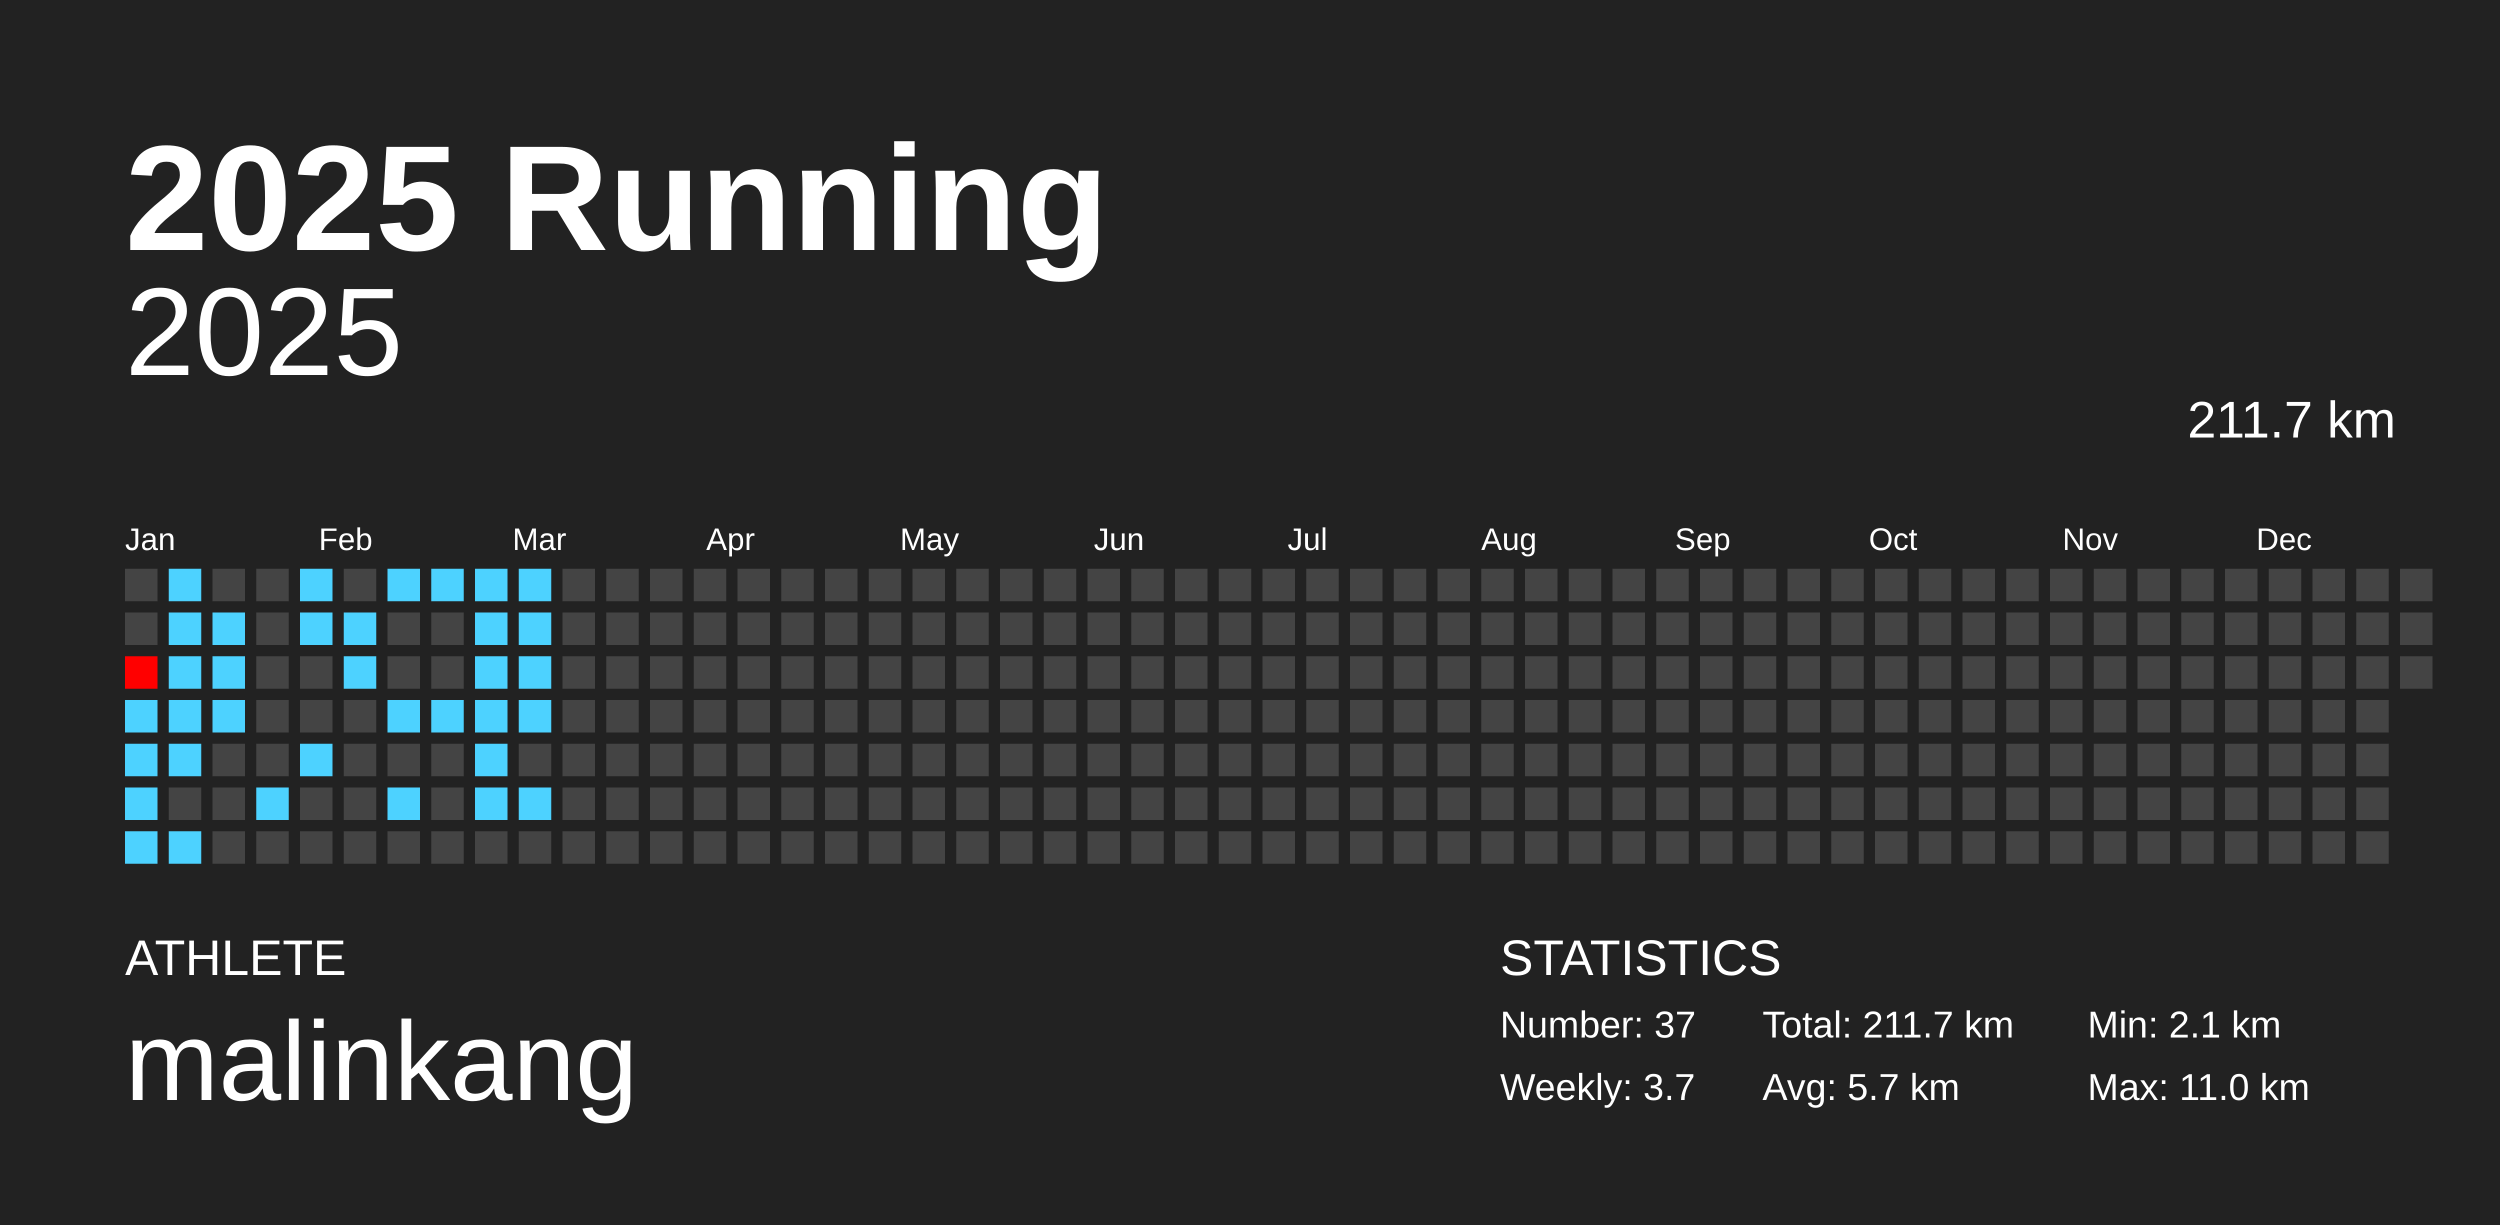
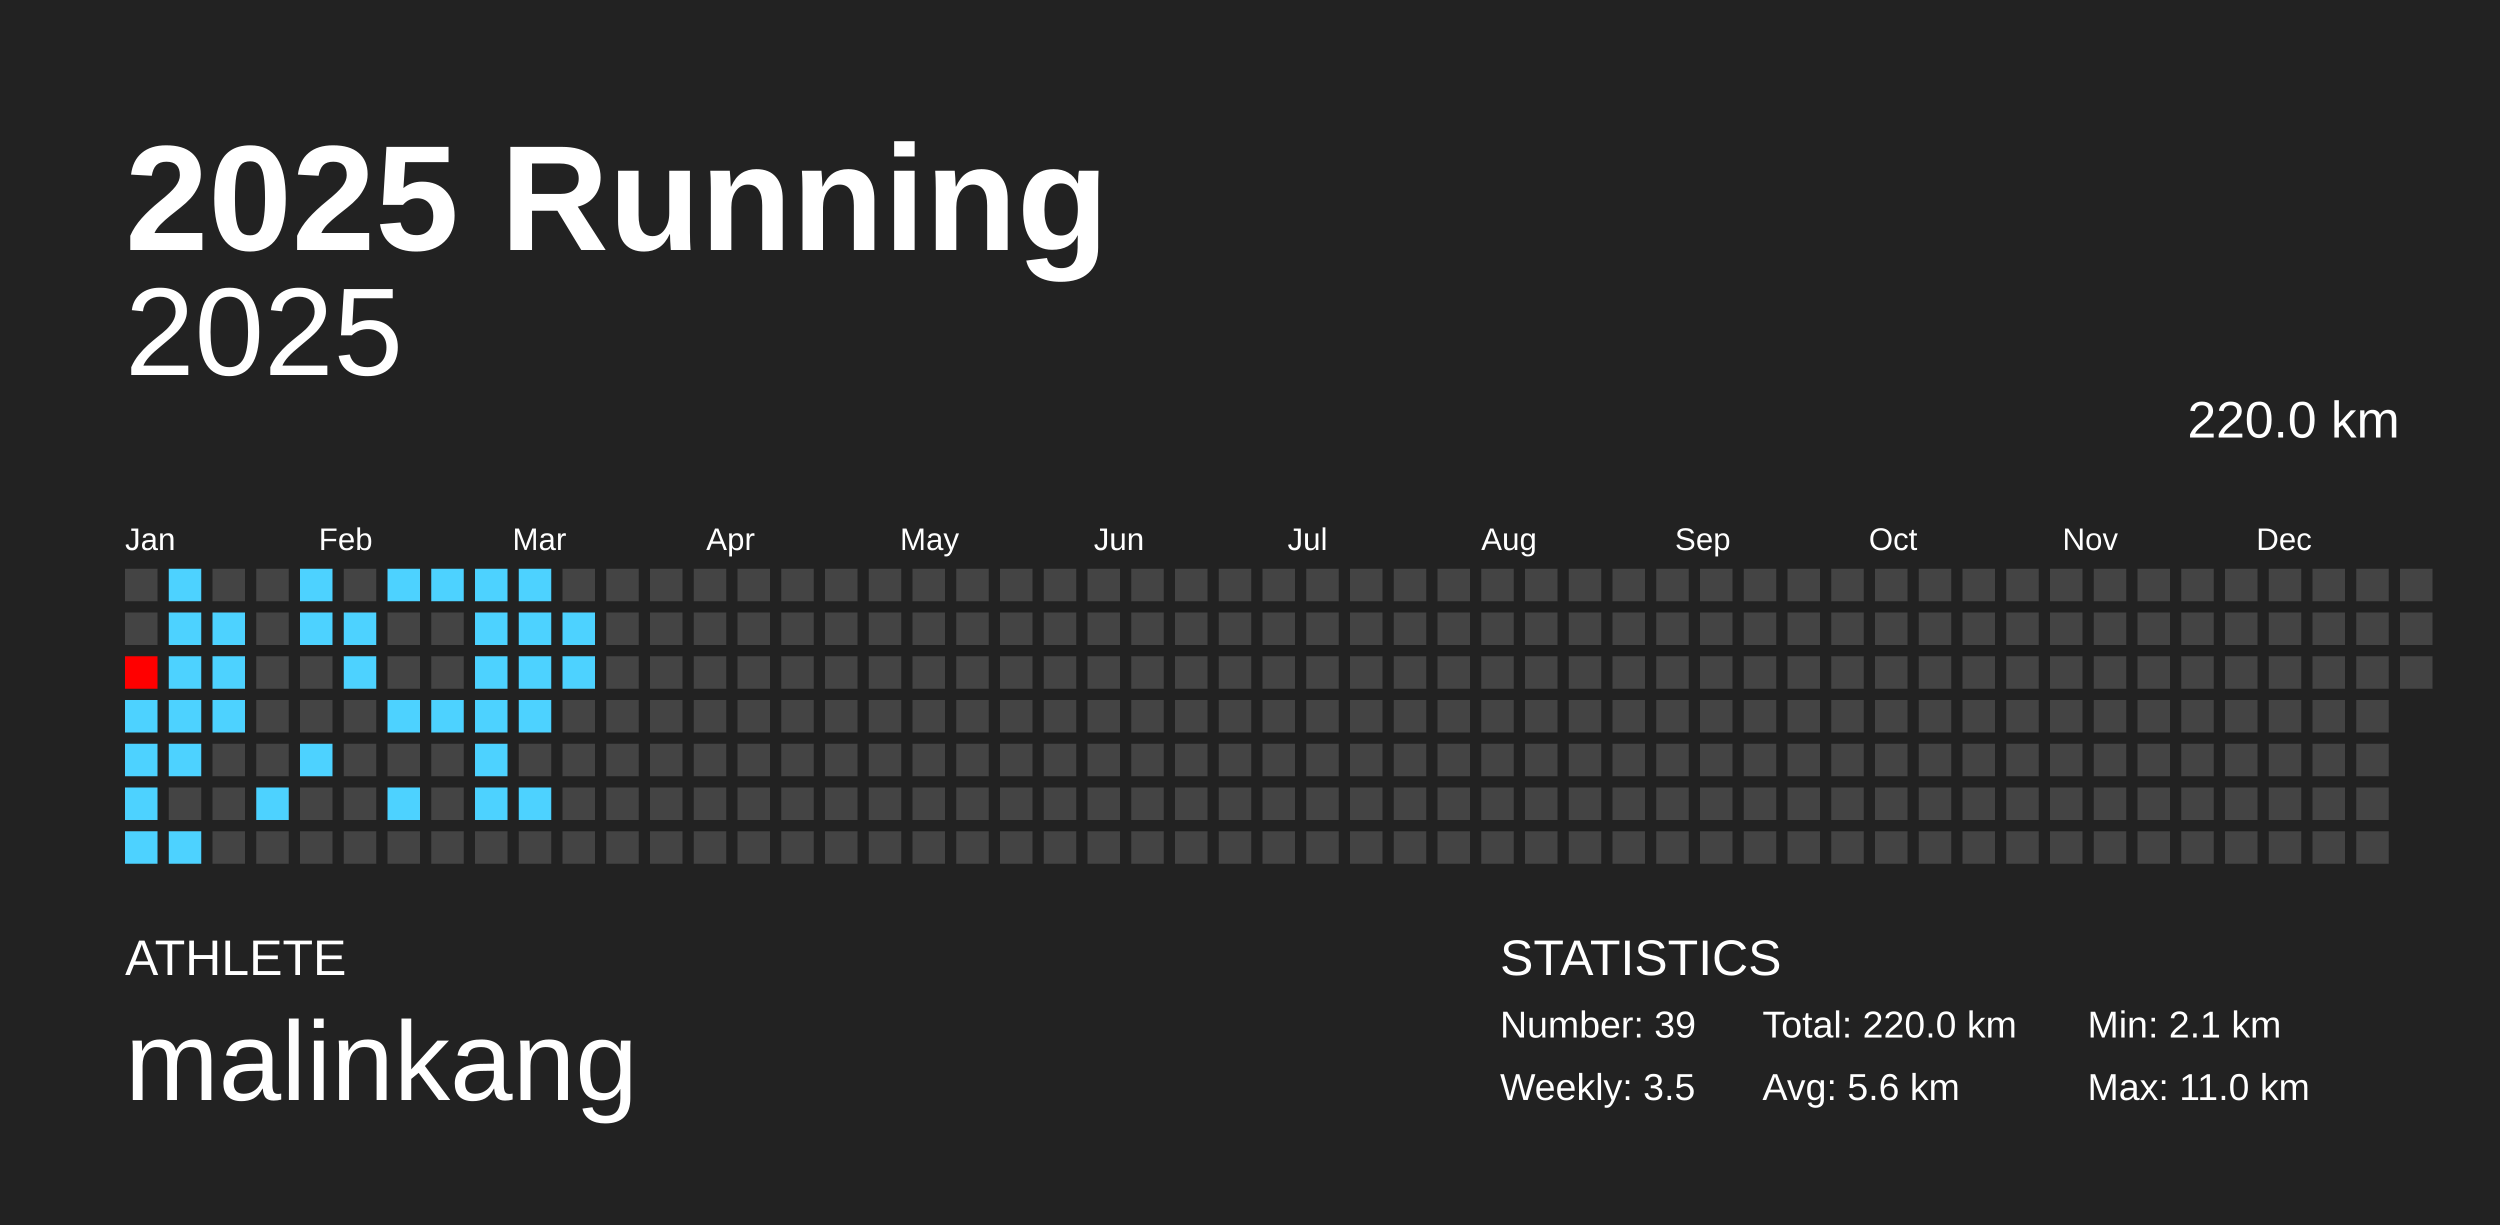
<svg xmlns="http://www.w3.org/2000/svg" baseProfile="full" height="98mm" version="1.1" viewBox="0,0,200,98" width="200mm">
  <defs />
  <rect fill="#222222" height="98" width="200" x="0" y="0" />
  <text fill="#FFFFFF" style="font-size:12px; font-family:Arial; font-weight:bold;" x="10" y="20">2025 Running</text>
  <text fill="#FFFFFF" style="font-size:4px; font-family:Arial" x="10" y="78">ATHLETE</text>
  <text fill="#FFFFFF" style="font-size:9px; font-family:Arial" x="10" y="88">malinkang</text>
  <text fill="#FFFFFF" style="font-size:4px; font-family:Arial" x="120" y="78">STATISTICS</text>
-   <text fill="#FFFFFF" style="font-size:3px; font-family:Arial" x="120" y="83">Number: 37</text>
-   <text fill="#FFFFFF" style="font-size:3px; font-family:Arial" x="120" y="88">Weekly: 3.7</text>
-   <text fill="#FFFFFF" style="font-size:3px; font-family:Arial" x="141" y="83">Total: 211.7 km</text>
-   <text fill="#FFFFFF" style="font-size:3px; font-family:Arial" x="141" y="88">Avg: 5.7 km</text>
+   <text fill="#FFFFFF" style="font-size:3px; font-family:Arial" x="120" y="83">Number: 39</text>
+   <text fill="#FFFFFF" style="font-size:3px; font-family:Arial" x="120" y="88">Weekly: 3.5</text>
+   <text fill="#FFFFFF" style="font-size:3px; font-family:Arial" x="141" y="83">Total: 220.0 km</text>
+   <text fill="#FFFFFF" style="font-size:3px; font-family:Arial" x="141" y="88">Avg: 5.6 km</text>
  <text fill="#FFFFFF" style="font-size:3px; font-family:Arial" x="167" y="83">Min: 2.1 km</text>
  <text fill="#FFFFFF" style="font-size:3px; font-family:Arial" x="167" y="88">Max: 11.0 km</text>
  <text alignment-baseline="hanging" fill="#FFFFFF" style="font-size:10.0px; font-family:Arial;" x="10" y="30">2025</text>
-   <text alignment-baseline="hanging" fill="#FFFFFF" style="font-size:4.125px; font-family:Arial;" x="175" y="35">211.7 km</text>
+   <text alignment-baseline="hanging" fill="#FFFFFF" style="font-size:4.125px; font-family:Arial;" x="175" y="35">220.0 km</text>
  <text fill="#FFFFFF" style="font-size:2.5px; font-family:Arial" x="10.0" y="44">Jan</text>
  <text fill="#FFFFFF" style="font-size:2.5px; font-family:Arial" x="25.5" y="44">Feb</text>
  <text fill="#FFFFFF" style="font-size:2.5px; font-family:Arial" x="41.0" y="44">Mar</text>
  <text fill="#FFFFFF" style="font-size:2.5px; font-family:Arial" x="56.5" y="44">Apr</text>
  <text fill="#FFFFFF" style="font-size:2.5px; font-family:Arial" x="72.0" y="44">May</text>
  <text fill="#FFFFFF" style="font-size:2.5px; font-family:Arial" x="87.5" y="44">Jun</text>
  <text fill="#FFFFFF" style="font-size:2.5px; font-family:Arial" x="103.0" y="44">Jul</text>
  <text fill="#FFFFFF" style="font-size:2.5px; font-family:Arial" x="118.5" y="44">Aug</text>
  <text fill="#FFFFFF" style="font-size:2.5px; font-family:Arial" x="134.0" y="44">Sep</text>
  <text fill="#FFFFFF" style="font-size:2.5px; font-family:Arial" x="149.5" y="44">Oct</text>
  <text fill="#FFFFFF" style="font-size:2.5px; font-family:Arial" x="165.0" y="44">Nov</text>
  <text fill="#FFFFFF" style="font-size:2.5px; font-family:Arial" x="180.5" y="44">Dec</text>
  <rect fill="#444444" height="2.6" width="2.6" x="10.0" y="45.5" />
  <rect fill="#444444" height="2.6" width="2.6" x="10.0" y="49.0" />
  <rect fill="#ff0000" height="2.6" width="2.6" x="10.0" y="52.5" />
  <rect fill="#4dd2ff" height="2.6" width="2.6" x="10.0" y="56.0" />
  <rect fill="#4dd2ff" height="2.6" width="2.6" x="10.0" y="59.5" />
  <rect fill="#4dd2ff" height="2.6" width="2.6" x="10.0" y="63.0" />
  <rect fill="#4dd2ff" height="2.6" width="2.6" x="10.0" y="66.5" />
  <rect fill="#4dd2ff" height="2.6" width="2.6" x="13.5" y="45.5" />
  <rect fill="#4dd2ff" height="2.6" width="2.6" x="13.5" y="49.0" />
  <rect fill="#4dd2ff" height="2.6" width="2.6" x="13.5" y="52.5" />
  <rect fill="#4dd2ff" height="2.6" width="2.6" x="13.5" y="56.0" />
  <rect fill="#4dd2ff" height="2.6" width="2.6" x="13.5" y="59.5" />
  <rect fill="#444444" height="2.6" width="2.6" x="13.5" y="63.0" />
  <rect fill="#4dd2ff" height="2.6" width="2.6" x="13.5" y="66.5" />
  <rect fill="#444444" height="2.6" width="2.6" x="17.0" y="45.5" />
  <rect fill="#4dd2ff" height="2.6" width="2.6" x="17.0" y="49.0" />
  <rect fill="#4dd2ff" height="2.6" width="2.6" x="17.0" y="52.5" />
  <rect fill="#4dd2ff" height="2.6" width="2.6" x="17.0" y="56.0" />
  <rect fill="#444444" height="2.6" width="2.6" x="17.0" y="59.5" />
  <rect fill="#444444" height="2.6" width="2.6" x="17.0" y="63.0" />
  <rect fill="#444444" height="2.6" width="2.6" x="17.0" y="66.5" />
  <rect fill="#444444" height="2.6" width="2.6" x="20.5" y="45.5" />
  <rect fill="#444444" height="2.6" width="2.6" x="20.5" y="49.0" />
  <rect fill="#444444" height="2.6" width="2.6" x="20.5" y="52.5" />
  <rect fill="#444444" height="2.6" width="2.6" x="20.5" y="56.0" />
  <rect fill="#444444" height="2.6" width="2.6" x="20.5" y="59.5" />
  <rect fill="#4dd2ff" height="2.6" width="2.6" x="20.5" y="63.0" />
  <rect fill="#444444" height="2.6" width="2.6" x="20.5" y="66.5" />
  <rect fill="#4dd2ff" height="2.6" width="2.6" x="24.0" y="45.5" />
  <rect fill="#4dd2ff" height="2.6" width="2.6" x="24.0" y="49.0" />
  <rect fill="#444444" height="2.6" width="2.6" x="24.0" y="52.5" />
  <rect fill="#444444" height="2.6" width="2.6" x="24.0" y="56.0" />
  <rect fill="#4dd2ff" height="2.6" width="2.6" x="24.0" y="59.5" />
  <rect fill="#444444" height="2.6" width="2.6" x="24.0" y="63.0" />
  <rect fill="#444444" height="2.6" width="2.6" x="24.0" y="66.5" />
  <rect fill="#444444" height="2.6" width="2.6" x="27.5" y="45.5" />
  <rect fill="#4dd2ff" height="2.6" width="2.6" x="27.5" y="49.0" />
  <rect fill="#4dd2ff" height="2.6" width="2.6" x="27.5" y="52.5" />
  <rect fill="#444444" height="2.6" width="2.6" x="27.5" y="56.0" />
  <rect fill="#444444" height="2.6" width="2.6" x="27.5" y="59.5" />
  <rect fill="#444444" height="2.6" width="2.6" x="27.5" y="63.0" />
  <rect fill="#444444" height="2.6" width="2.6" x="27.5" y="66.5" />
  <rect fill="#4dd2ff" height="2.6" width="2.6" x="31.0" y="45.5" />
  <rect fill="#444444" height="2.6" width="2.6" x="31.0" y="49.0" />
  <rect fill="#444444" height="2.6" width="2.6" x="31.0" y="52.5" />
  <rect fill="#4dd2ff" height="2.6" width="2.6" x="31.0" y="56.0" />
  <rect fill="#444444" height="2.6" width="2.6" x="31.0" y="59.5" />
  <rect fill="#4dd2ff" height="2.6" width="2.6" x="31.0" y="63.0" />
  <rect fill="#444444" height="2.6" width="2.6" x="31.0" y="66.5" />
  <rect fill="#4dd2ff" height="2.6" width="2.6" x="34.5" y="45.5" />
  <rect fill="#444444" height="2.6" width="2.6" x="34.5" y="49.0" />
  <rect fill="#444444" height="2.6" width="2.6" x="34.5" y="52.5" />
  <rect fill="#4dd2ff" height="2.6" width="2.6" x="34.5" y="56.0" />
  <rect fill="#444444" height="2.6" width="2.6" x="34.5" y="59.5" />
  <rect fill="#444444" height="2.6" width="2.6" x="34.5" y="63.0" />
  <rect fill="#444444" height="2.6" width="2.6" x="34.5" y="66.5" />
  <rect fill="#4dd2ff" height="2.6" width="2.6" x="38.0" y="45.5" />
  <rect fill="#4dd2ff" height="2.6" width="2.6" x="38.0" y="49.0" />
  <rect fill="#4dd2ff" height="2.6" width="2.6" x="38.0" y="52.5" />
  <rect fill="#4dd2ff" height="2.6" width="2.6" x="38.0" y="56.0" />
  <rect fill="#4dd2ff" height="2.6" width="2.6" x="38.0" y="59.5" />
  <rect fill="#4dd2ff" height="2.6" width="2.6" x="38.0" y="63.0" />
  <rect fill="#444444" height="2.6" width="2.6" x="38.0" y="66.5" />
  <rect fill="#4dd2ff" height="2.6" width="2.6" x="41.5" y="45.5" />
  <rect fill="#4dd2ff" height="2.6" width="2.6" x="41.5" y="49.0" />
  <rect fill="#4dd2ff" height="2.6" width="2.6" x="41.5" y="52.5" />
  <rect fill="#4dd2ff" height="2.6" width="2.6" x="41.5" y="56.0" />
  <rect fill="#444444" height="2.6" width="2.6" x="41.5" y="59.5" />
  <rect fill="#4dd2ff" height="2.6" width="2.6" x="41.5" y="63.0" />
  <rect fill="#444444" height="2.6" width="2.6" x="41.5" y="66.5" />
  <rect fill="#444444" height="2.6" width="2.6" x="45.0" y="45.5" />
-   <rect fill="#444444" height="2.6" width="2.6" x="45.0" y="49.0" />
-   <rect fill="#444444" height="2.6" width="2.6" x="45.0" y="52.5" />
+   <rect fill="#4dd2ff" height="2.6" width="2.6" x="45.0" y="49.0" />
+   <rect fill="#4dd2ff" height="2.6" width="2.6" x="45.0" y="52.5" />
  <rect fill="#444444" height="2.6" width="2.6" x="45.0" y="56.0" />
  <rect fill="#444444" height="2.6" width="2.6" x="45.0" y="59.5" />
  <rect fill="#444444" height="2.6" width="2.6" x="45.0" y="63.0" />
  <rect fill="#444444" height="2.6" width="2.6" x="45.0" y="66.5" />
  <rect fill="#444444" height="2.6" width="2.6" x="48.5" y="45.5" />
  <rect fill="#444444" height="2.6" width="2.6" x="48.5" y="49.0" />
  <rect fill="#444444" height="2.6" width="2.6" x="48.5" y="52.5" />
  <rect fill="#444444" height="2.6" width="2.6" x="48.5" y="56.0" />
  <rect fill="#444444" height="2.6" width="2.6" x="48.5" y="59.5" />
  <rect fill="#444444" height="2.6" width="2.6" x="48.5" y="63.0" />
  <rect fill="#444444" height="2.6" width="2.6" x="48.5" y="66.5" />
  <rect fill="#444444" height="2.6" width="2.6" x="52.0" y="45.5" />
  <rect fill="#444444" height="2.6" width="2.6" x="52.0" y="49.0" />
  <rect fill="#444444" height="2.6" width="2.6" x="52.0" y="52.5" />
  <rect fill="#444444" height="2.6" width="2.6" x="52.0" y="56.0" />
  <rect fill="#444444" height="2.6" width="2.6" x="52.0" y="59.5" />
  <rect fill="#444444" height="2.6" width="2.6" x="52.0" y="63.0" />
  <rect fill="#444444" height="2.6" width="2.6" x="52.0" y="66.5" />
  <rect fill="#444444" height="2.6" width="2.6" x="55.5" y="45.5" />
  <rect fill="#444444" height="2.6" width="2.6" x="55.5" y="49.0" />
  <rect fill="#444444" height="2.6" width="2.6" x="55.5" y="52.5" />
  <rect fill="#444444" height="2.6" width="2.6" x="55.5" y="56.0" />
  <rect fill="#444444" height="2.6" width="2.6" x="55.5" y="59.5" />
  <rect fill="#444444" height="2.6" width="2.6" x="55.5" y="63.0" />
  <rect fill="#444444" height="2.6" width="2.6" x="55.5" y="66.5" />
  <rect fill="#444444" height="2.6" width="2.6" x="59.0" y="45.5" />
  <rect fill="#444444" height="2.6" width="2.6" x="59.0" y="49.0" />
  <rect fill="#444444" height="2.6" width="2.6" x="59.0" y="52.5" />
  <rect fill="#444444" height="2.6" width="2.6" x="59.0" y="56.0" />
  <rect fill="#444444" height="2.6" width="2.6" x="59.0" y="59.5" />
  <rect fill="#444444" height="2.6" width="2.6" x="59.0" y="63.0" />
  <rect fill="#444444" height="2.6" width="2.6" x="59.0" y="66.5" />
  <rect fill="#444444" height="2.6" width="2.6" x="62.5" y="45.5" />
  <rect fill="#444444" height="2.6" width="2.6" x="62.5" y="49.0" />
  <rect fill="#444444" height="2.6" width="2.6" x="62.5" y="52.5" />
  <rect fill="#444444" height="2.6" width="2.6" x="62.5" y="56.0" />
  <rect fill="#444444" height="2.6" width="2.6" x="62.5" y="59.5" />
  <rect fill="#444444" height="2.6" width="2.6" x="62.5" y="63.0" />
  <rect fill="#444444" height="2.6" width="2.6" x="62.5" y="66.5" />
  <rect fill="#444444" height="2.6" width="2.6" x="66.0" y="45.5" />
  <rect fill="#444444" height="2.6" width="2.6" x="66.0" y="49.0" />
  <rect fill="#444444" height="2.6" width="2.6" x="66.0" y="52.5" />
  <rect fill="#444444" height="2.6" width="2.6" x="66.0" y="56.0" />
  <rect fill="#444444" height="2.6" width="2.6" x="66.0" y="59.5" />
  <rect fill="#444444" height="2.6" width="2.6" x="66.0" y="63.0" />
  <rect fill="#444444" height="2.6" width="2.6" x="66.0" y="66.5" />
  <rect fill="#444444" height="2.6" width="2.6" x="69.5" y="45.5" />
  <rect fill="#444444" height="2.6" width="2.6" x="69.5" y="49.0" />
  <rect fill="#444444" height="2.6" width="2.6" x="69.5" y="52.5" />
  <rect fill="#444444" height="2.6" width="2.6" x="69.5" y="56.0" />
  <rect fill="#444444" height="2.6" width="2.6" x="69.5" y="59.5" />
  <rect fill="#444444" height="2.6" width="2.6" x="69.5" y="63.0" />
  <rect fill="#444444" height="2.6" width="2.6" x="69.5" y="66.5" />
  <rect fill="#444444" height="2.6" width="2.6" x="73.0" y="45.5" />
  <rect fill="#444444" height="2.6" width="2.6" x="73.0" y="49.0" />
  <rect fill="#444444" height="2.6" width="2.6" x="73.0" y="52.5" />
  <rect fill="#444444" height="2.6" width="2.6" x="73.0" y="56.0" />
  <rect fill="#444444" height="2.6" width="2.6" x="73.0" y="59.5" />
  <rect fill="#444444" height="2.6" width="2.6" x="73.0" y="63.0" />
  <rect fill="#444444" height="2.6" width="2.6" x="73.0" y="66.5" />
  <rect fill="#444444" height="2.6" width="2.6" x="76.5" y="45.5" />
  <rect fill="#444444" height="2.6" width="2.6" x="76.5" y="49.0" />
  <rect fill="#444444" height="2.6" width="2.6" x="76.5" y="52.5" />
  <rect fill="#444444" height="2.6" width="2.6" x="76.5" y="56.0" />
  <rect fill="#444444" height="2.6" width="2.6" x="76.5" y="59.5" />
  <rect fill="#444444" height="2.6" width="2.6" x="76.5" y="63.0" />
  <rect fill="#444444" height="2.6" width="2.6" x="76.5" y="66.5" />
  <rect fill="#444444" height="2.6" width="2.6" x="80.0" y="45.5" />
  <rect fill="#444444" height="2.6" width="2.6" x="80.0" y="49.0" />
  <rect fill="#444444" height="2.6" width="2.6" x="80.0" y="52.5" />
  <rect fill="#444444" height="2.6" width="2.6" x="80.0" y="56.0" />
  <rect fill="#444444" height="2.6" width="2.6" x="80.0" y="59.5" />
  <rect fill="#444444" height="2.6" width="2.6" x="80.0" y="63.0" />
  <rect fill="#444444" height="2.6" width="2.6" x="80.0" y="66.5" />
  <rect fill="#444444" height="2.6" width="2.6" x="83.5" y="45.5" />
  <rect fill="#444444" height="2.6" width="2.6" x="83.5" y="49.0" />
  <rect fill="#444444" height="2.6" width="2.6" x="83.5" y="52.5" />
  <rect fill="#444444" height="2.6" width="2.6" x="83.5" y="56.0" />
  <rect fill="#444444" height="2.6" width="2.6" x="83.5" y="59.5" />
  <rect fill="#444444" height="2.6" width="2.6" x="83.5" y="63.0" />
  <rect fill="#444444" height="2.6" width="2.6" x="83.5" y="66.5" />
  <rect fill="#444444" height="2.6" width="2.6" x="87.0" y="45.5" />
  <rect fill="#444444" height="2.6" width="2.6" x="87.0" y="49.0" />
  <rect fill="#444444" height="2.6" width="2.6" x="87.0" y="52.5" />
  <rect fill="#444444" height="2.6" width="2.6" x="87.0" y="56.0" />
  <rect fill="#444444" height="2.6" width="2.6" x="87.0" y="59.5" />
  <rect fill="#444444" height="2.6" width="2.6" x="87.0" y="63.0" />
  <rect fill="#444444" height="2.6" width="2.6" x="87.0" y="66.5" />
  <rect fill="#444444" height="2.6" width="2.6" x="90.5" y="45.5" />
  <rect fill="#444444" height="2.6" width="2.6" x="90.5" y="49.0" />
  <rect fill="#444444" height="2.6" width="2.6" x="90.5" y="52.5" />
  <rect fill="#444444" height="2.6" width="2.6" x="90.5" y="56.0" />
  <rect fill="#444444" height="2.6" width="2.6" x="90.5" y="59.5" />
  <rect fill="#444444" height="2.6" width="2.6" x="90.5" y="63.0" />
  <rect fill="#444444" height="2.6" width="2.6" x="90.5" y="66.5" />
  <rect fill="#444444" height="2.6" width="2.6" x="94.0" y="45.5" />
  <rect fill="#444444" height="2.6" width="2.6" x="94.0" y="49.0" />
  <rect fill="#444444" height="2.6" width="2.6" x="94.0" y="52.5" />
  <rect fill="#444444" height="2.6" width="2.6" x="94.0" y="56.0" />
  <rect fill="#444444" height="2.6" width="2.6" x="94.0" y="59.5" />
  <rect fill="#444444" height="2.6" width="2.6" x="94.0" y="63.0" />
  <rect fill="#444444" height="2.6" width="2.6" x="94.0" y="66.5" />
  <rect fill="#444444" height="2.6" width="2.6" x="97.5" y="45.5" />
  <rect fill="#444444" height="2.6" width="2.6" x="97.5" y="49.0" />
  <rect fill="#444444" height="2.6" width="2.6" x="97.5" y="52.5" />
  <rect fill="#444444" height="2.6" width="2.6" x="97.5" y="56.0" />
  <rect fill="#444444" height="2.6" width="2.6" x="97.5" y="59.5" />
  <rect fill="#444444" height="2.6" width="2.6" x="97.5" y="63.0" />
  <rect fill="#444444" height="2.6" width="2.6" x="97.5" y="66.5" />
  <rect fill="#444444" height="2.6" width="2.6" x="101.0" y="45.5" />
  <rect fill="#444444" height="2.6" width="2.6" x="101.0" y="49.0" />
  <rect fill="#444444" height="2.6" width="2.6" x="101.0" y="52.5" />
  <rect fill="#444444" height="2.6" width="2.6" x="101.0" y="56.0" />
  <rect fill="#444444" height="2.6" width="2.6" x="101.0" y="59.5" />
  <rect fill="#444444" height="2.6" width="2.6" x="101.0" y="63.0" />
  <rect fill="#444444" height="2.6" width="2.6" x="101.0" y="66.5" />
  <rect fill="#444444" height="2.6" width="2.6" x="104.5" y="45.5" />
  <rect fill="#444444" height="2.6" width="2.6" x="104.5" y="49.0" />
  <rect fill="#444444" height="2.6" width="2.6" x="104.5" y="52.5" />
  <rect fill="#444444" height="2.6" width="2.6" x="104.5" y="56.0" />
  <rect fill="#444444" height="2.6" width="2.6" x="104.5" y="59.5" />
  <rect fill="#444444" height="2.6" width="2.6" x="104.5" y="63.0" />
  <rect fill="#444444" height="2.6" width="2.6" x="104.5" y="66.5" />
  <rect fill="#444444" height="2.6" width="2.6" x="108.0" y="45.5" />
  <rect fill="#444444" height="2.6" width="2.6" x="108.0" y="49.0" />
  <rect fill="#444444" height="2.6" width="2.6" x="108.0" y="52.5" />
  <rect fill="#444444" height="2.6" width="2.6" x="108.0" y="56.0" />
  <rect fill="#444444" height="2.6" width="2.6" x="108.0" y="59.5" />
  <rect fill="#444444" height="2.6" width="2.6" x="108.0" y="63.0" />
  <rect fill="#444444" height="2.6" width="2.6" x="108.0" y="66.5" />
  <rect fill="#444444" height="2.6" width="2.6" x="111.5" y="45.5" />
  <rect fill="#444444" height="2.6" width="2.6" x="111.5" y="49.0" />
  <rect fill="#444444" height="2.6" width="2.6" x="111.5" y="52.5" />
  <rect fill="#444444" height="2.6" width="2.6" x="111.5" y="56.0" />
  <rect fill="#444444" height="2.6" width="2.6" x="111.5" y="59.5" />
  <rect fill="#444444" height="2.6" width="2.6" x="111.5" y="63.0" />
  <rect fill="#444444" height="2.6" width="2.6" x="111.5" y="66.5" />
  <rect fill="#444444" height="2.6" width="2.6" x="115.0" y="45.5" />
  <rect fill="#444444" height="2.6" width="2.6" x="115.0" y="49.0" />
  <rect fill="#444444" height="2.6" width="2.6" x="115.0" y="52.5" />
  <rect fill="#444444" height="2.6" width="2.6" x="115.0" y="56.0" />
  <rect fill="#444444" height="2.6" width="2.6" x="115.0" y="59.5" />
  <rect fill="#444444" height="2.6" width="2.6" x="115.0" y="63.0" />
  <rect fill="#444444" height="2.6" width="2.6" x="115.0" y="66.5" />
  <rect fill="#444444" height="2.6" width="2.6" x="118.5" y="45.5" />
  <rect fill="#444444" height="2.6" width="2.6" x="118.5" y="49.0" />
  <rect fill="#444444" height="2.6" width="2.6" x="118.5" y="52.5" />
  <rect fill="#444444" height="2.6" width="2.6" x="118.5" y="56.0" />
  <rect fill="#444444" height="2.6" width="2.6" x="118.5" y="59.5" />
  <rect fill="#444444" height="2.6" width="2.6" x="118.5" y="63.0" />
  <rect fill="#444444" height="2.6" width="2.6" x="118.5" y="66.5" />
  <rect fill="#444444" height="2.6" width="2.6" x="122.0" y="45.5" />
  <rect fill="#444444" height="2.6" width="2.6" x="122.0" y="49.0" />
  <rect fill="#444444" height="2.6" width="2.6" x="122.0" y="52.5" />
  <rect fill="#444444" height="2.6" width="2.6" x="122.0" y="56.0" />
  <rect fill="#444444" height="2.6" width="2.6" x="122.0" y="59.5" />
  <rect fill="#444444" height="2.6" width="2.6" x="122.0" y="63.0" />
  <rect fill="#444444" height="2.6" width="2.6" x="122.0" y="66.5" />
  <rect fill="#444444" height="2.6" width="2.6" x="125.5" y="45.5" />
  <rect fill="#444444" height="2.6" width="2.6" x="125.5" y="49.0" />
  <rect fill="#444444" height="2.6" width="2.6" x="125.5" y="52.5" />
  <rect fill="#444444" height="2.6" width="2.6" x="125.5" y="56.0" />
  <rect fill="#444444" height="2.6" width="2.6" x="125.5" y="59.5" />
  <rect fill="#444444" height="2.6" width="2.6" x="125.5" y="63.0" />
  <rect fill="#444444" height="2.6" width="2.6" x="125.5" y="66.5" />
  <rect fill="#444444" height="2.6" width="2.6" x="129.0" y="45.5" />
  <rect fill="#444444" height="2.6" width="2.6" x="129.0" y="49.0" />
  <rect fill="#444444" height="2.6" width="2.6" x="129.0" y="52.5" />
  <rect fill="#444444" height="2.6" width="2.6" x="129.0" y="56.0" />
  <rect fill="#444444" height="2.6" width="2.6" x="129.0" y="59.5" />
  <rect fill="#444444" height="2.6" width="2.6" x="129.0" y="63.0" />
  <rect fill="#444444" height="2.6" width="2.6" x="129.0" y="66.5" />
  <rect fill="#444444" height="2.6" width="2.6" x="132.5" y="45.5" />
  <rect fill="#444444" height="2.6" width="2.6" x="132.5" y="49.0" />
  <rect fill="#444444" height="2.6" width="2.6" x="132.5" y="52.5" />
  <rect fill="#444444" height="2.6" width="2.6" x="132.5" y="56.0" />
  <rect fill="#444444" height="2.6" width="2.6" x="132.5" y="59.5" />
  <rect fill="#444444" height="2.6" width="2.6" x="132.5" y="63.0" />
  <rect fill="#444444" height="2.6" width="2.6" x="132.5" y="66.5" />
  <rect fill="#444444" height="2.6" width="2.6" x="136.0" y="45.5" />
  <rect fill="#444444" height="2.6" width="2.6" x="136.0" y="49.0" />
  <rect fill="#444444" height="2.6" width="2.6" x="136.0" y="52.5" />
  <rect fill="#444444" height="2.6" width="2.6" x="136.0" y="56.0" />
  <rect fill="#444444" height="2.6" width="2.6" x="136.0" y="59.5" />
  <rect fill="#444444" height="2.6" width="2.6" x="136.0" y="63.0" />
  <rect fill="#444444" height="2.6" width="2.6" x="136.0" y="66.5" />
  <rect fill="#444444" height="2.6" width="2.6" x="139.5" y="45.5" />
  <rect fill="#444444" height="2.6" width="2.6" x="139.5" y="49.0" />
  <rect fill="#444444" height="2.6" width="2.6" x="139.5" y="52.5" />
  <rect fill="#444444" height="2.6" width="2.6" x="139.5" y="56.0" />
  <rect fill="#444444" height="2.6" width="2.6" x="139.5" y="59.5" />
  <rect fill="#444444" height="2.6" width="2.6" x="139.5" y="63.0" />
  <rect fill="#444444" height="2.6" width="2.6" x="139.5" y="66.5" />
  <rect fill="#444444" height="2.6" width="2.6" x="143.0" y="45.5" />
  <rect fill="#444444" height="2.6" width="2.6" x="143.0" y="49.0" />
  <rect fill="#444444" height="2.6" width="2.6" x="143.0" y="52.5" />
  <rect fill="#444444" height="2.6" width="2.6" x="143.0" y="56.0" />
  <rect fill="#444444" height="2.6" width="2.6" x="143.0" y="59.5" />
  <rect fill="#444444" height="2.6" width="2.6" x="143.0" y="63.0" />
  <rect fill="#444444" height="2.6" width="2.6" x="143.0" y="66.5" />
  <rect fill="#444444" height="2.6" width="2.6" x="146.5" y="45.5" />
  <rect fill="#444444" height="2.6" width="2.6" x="146.5" y="49.0" />
  <rect fill="#444444" height="2.6" width="2.6" x="146.5" y="52.5" />
  <rect fill="#444444" height="2.6" width="2.6" x="146.5" y="56.0" />
  <rect fill="#444444" height="2.6" width="2.6" x="146.5" y="59.5" />
  <rect fill="#444444" height="2.6" width="2.6" x="146.5" y="63.0" />
  <rect fill="#444444" height="2.6" width="2.6" x="146.5" y="66.5" />
  <rect fill="#444444" height="2.6" width="2.6" x="150.0" y="45.5" />
  <rect fill="#444444" height="2.6" width="2.6" x="150.0" y="49.0" />
  <rect fill="#444444" height="2.6" width="2.6" x="150.0" y="52.5" />
  <rect fill="#444444" height="2.6" width="2.6" x="150.0" y="56.0" />
  <rect fill="#444444" height="2.6" width="2.6" x="150.0" y="59.5" />
  <rect fill="#444444" height="2.6" width="2.6" x="150.0" y="63.0" />
  <rect fill="#444444" height="2.6" width="2.6" x="150.0" y="66.5" />
  <rect fill="#444444" height="2.6" width="2.6" x="153.5" y="45.5" />
  <rect fill="#444444" height="2.6" width="2.6" x="153.5" y="49.0" />
  <rect fill="#444444" height="2.6" width="2.6" x="153.5" y="52.5" />
  <rect fill="#444444" height="2.6" width="2.6" x="153.5" y="56.0" />
  <rect fill="#444444" height="2.6" width="2.6" x="153.5" y="59.5" />
  <rect fill="#444444" height="2.6" width="2.6" x="153.5" y="63.0" />
  <rect fill="#444444" height="2.6" width="2.6" x="153.5" y="66.5" />
  <rect fill="#444444" height="2.6" width="2.6" x="157.0" y="45.5" />
  <rect fill="#444444" height="2.6" width="2.6" x="157.0" y="49.0" />
  <rect fill="#444444" height="2.6" width="2.6" x="157.0" y="52.5" />
  <rect fill="#444444" height="2.6" width="2.6" x="157.0" y="56.0" />
  <rect fill="#444444" height="2.6" width="2.6" x="157.0" y="59.5" />
  <rect fill="#444444" height="2.6" width="2.6" x="157.0" y="63.0" />
  <rect fill="#444444" height="2.6" width="2.6" x="157.0" y="66.5" />
  <rect fill="#444444" height="2.6" width="2.6" x="160.5" y="45.5" />
  <rect fill="#444444" height="2.6" width="2.6" x="160.5" y="49.0" />
  <rect fill="#444444" height="2.6" width="2.6" x="160.5" y="52.5" />
  <rect fill="#444444" height="2.6" width="2.6" x="160.5" y="56.0" />
  <rect fill="#444444" height="2.6" width="2.6" x="160.5" y="59.5" />
  <rect fill="#444444" height="2.6" width="2.6" x="160.5" y="63.0" />
  <rect fill="#444444" height="2.6" width="2.6" x="160.5" y="66.5" />
  <rect fill="#444444" height="2.6" width="2.6" x="164.0" y="45.5" />
  <rect fill="#444444" height="2.6" width="2.6" x="164.0" y="49.0" />
  <rect fill="#444444" height="2.6" width="2.6" x="164.0" y="52.5" />
  <rect fill="#444444" height="2.6" width="2.6" x="164.0" y="56.0" />
  <rect fill="#444444" height="2.6" width="2.6" x="164.0" y="59.5" />
  <rect fill="#444444" height="2.6" width="2.6" x="164.0" y="63.0" />
  <rect fill="#444444" height="2.6" width="2.6" x="164.0" y="66.5" />
  <rect fill="#444444" height="2.6" width="2.6" x="167.5" y="45.5" />
  <rect fill="#444444" height="2.6" width="2.6" x="167.5" y="49.0" />
  <rect fill="#444444" height="2.6" width="2.6" x="167.5" y="52.5" />
  <rect fill="#444444" height="2.6" width="2.6" x="167.5" y="56.0" />
  <rect fill="#444444" height="2.6" width="2.6" x="167.5" y="59.5" />
  <rect fill="#444444" height="2.6" width="2.6" x="167.5" y="63.0" />
  <rect fill="#444444" height="2.6" width="2.6" x="167.5" y="66.5" />
  <rect fill="#444444" height="2.6" width="2.6" x="171.0" y="45.5" />
  <rect fill="#444444" height="2.6" width="2.6" x="171.0" y="49.0" />
  <rect fill="#444444" height="2.6" width="2.6" x="171.0" y="52.5" />
  <rect fill="#444444" height="2.6" width="2.6" x="171.0" y="56.0" />
  <rect fill="#444444" height="2.6" width="2.6" x="171.0" y="59.5" />
  <rect fill="#444444" height="2.6" width="2.6" x="171.0" y="63.0" />
  <rect fill="#444444" height="2.6" width="2.6" x="171.0" y="66.5" />
  <rect fill="#444444" height="2.6" width="2.6" x="174.5" y="45.5" />
  <rect fill="#444444" height="2.6" width="2.6" x="174.5" y="49.0" />
  <rect fill="#444444" height="2.6" width="2.6" x="174.5" y="52.5" />
  <rect fill="#444444" height="2.6" width="2.6" x="174.5" y="56.0" />
  <rect fill="#444444" height="2.6" width="2.6" x="174.5" y="59.5" />
  <rect fill="#444444" height="2.6" width="2.6" x="174.5" y="63.0" />
  <rect fill="#444444" height="2.6" width="2.6" x="174.5" y="66.5" />
  <rect fill="#444444" height="2.6" width="2.6" x="178.0" y="45.5" />
  <rect fill="#444444" height="2.6" width="2.6" x="178.0" y="49.0" />
  <rect fill="#444444" height="2.6" width="2.6" x="178.0" y="52.5" />
  <rect fill="#444444" height="2.6" width="2.6" x="178.0" y="56.0" />
  <rect fill="#444444" height="2.6" width="2.6" x="178.0" y="59.5" />
  <rect fill="#444444" height="2.6" width="2.6" x="178.0" y="63.0" />
  <rect fill="#444444" height="2.6" width="2.6" x="178.0" y="66.5" />
  <rect fill="#444444" height="2.6" width="2.6" x="181.5" y="45.5" />
  <rect fill="#444444" height="2.6" width="2.6" x="181.5" y="49.0" />
  <rect fill="#444444" height="2.6" width="2.6" x="181.5" y="52.5" />
  <rect fill="#444444" height="2.6" width="2.6" x="181.5" y="56.0" />
  <rect fill="#444444" height="2.6" width="2.6" x="181.5" y="59.5" />
  <rect fill="#444444" height="2.6" width="2.6" x="181.5" y="63.0" />
  <rect fill="#444444" height="2.6" width="2.6" x="181.5" y="66.5" />
  <rect fill="#444444" height="2.6" width="2.6" x="185.0" y="45.5" />
  <rect fill="#444444" height="2.6" width="2.6" x="185.0" y="49.0" />
  <rect fill="#444444" height="2.6" width="2.6" x="185.0" y="52.5" />
  <rect fill="#444444" height="2.6" width="2.6" x="185.0" y="56.0" />
  <rect fill="#444444" height="2.6" width="2.6" x="185.0" y="59.5" />
  <rect fill="#444444" height="2.6" width="2.6" x="185.0" y="63.0" />
  <rect fill="#444444" height="2.6" width="2.6" x="185.0" y="66.5" />
  <rect fill="#444444" height="2.6" width="2.6" x="188.5" y="45.5" />
  <rect fill="#444444" height="2.6" width="2.6" x="188.5" y="49.0" />
  <rect fill="#444444" height="2.6" width="2.6" x="188.5" y="52.5" />
  <rect fill="#444444" height="2.6" width="2.6" x="188.5" y="56.0" />
  <rect fill="#444444" height="2.6" width="2.6" x="188.5" y="59.5" />
  <rect fill="#444444" height="2.6" width="2.6" x="188.5" y="63.0" />
  <rect fill="#444444" height="2.6" width="2.6" x="188.5" y="66.5" />
  <rect fill="#444444" height="2.6" width="2.6" x="192.0" y="45.5" />
  <rect fill="#444444" height="2.6" width="2.6" x="192.0" y="49.0" />
  <rect fill="#444444" height="2.6" width="2.6" x="192.0" y="52.5" />
</svg>
